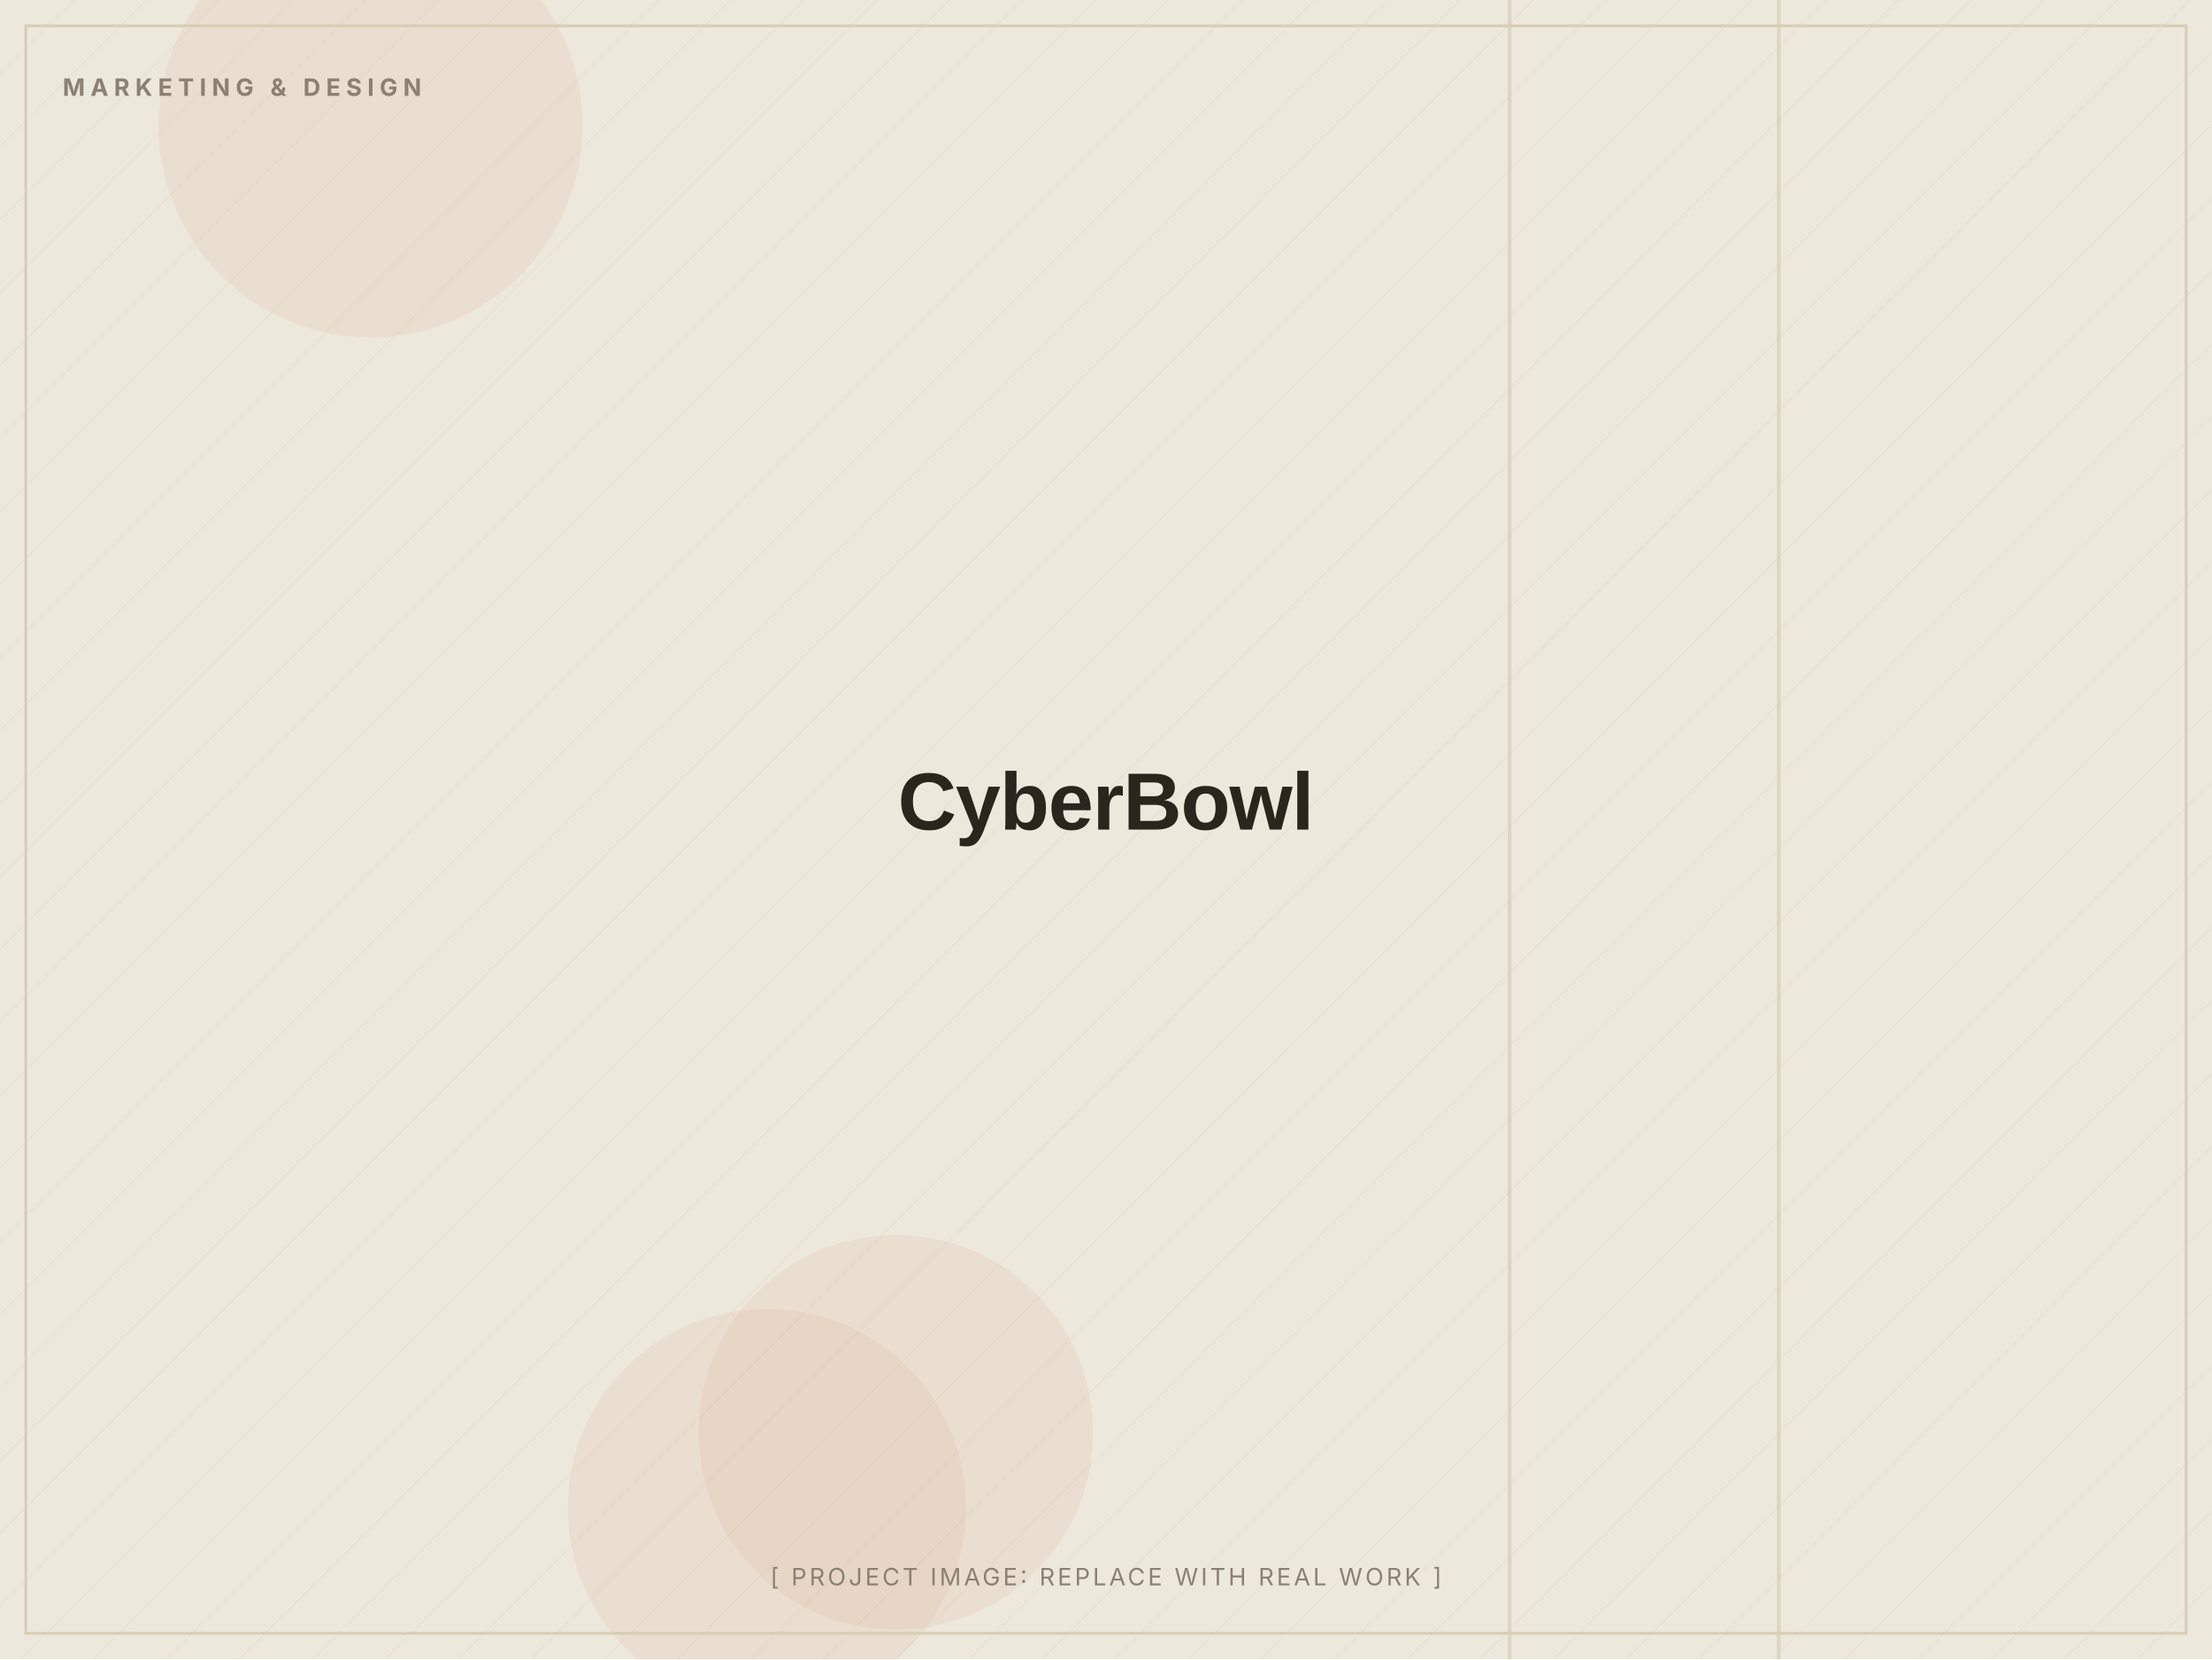
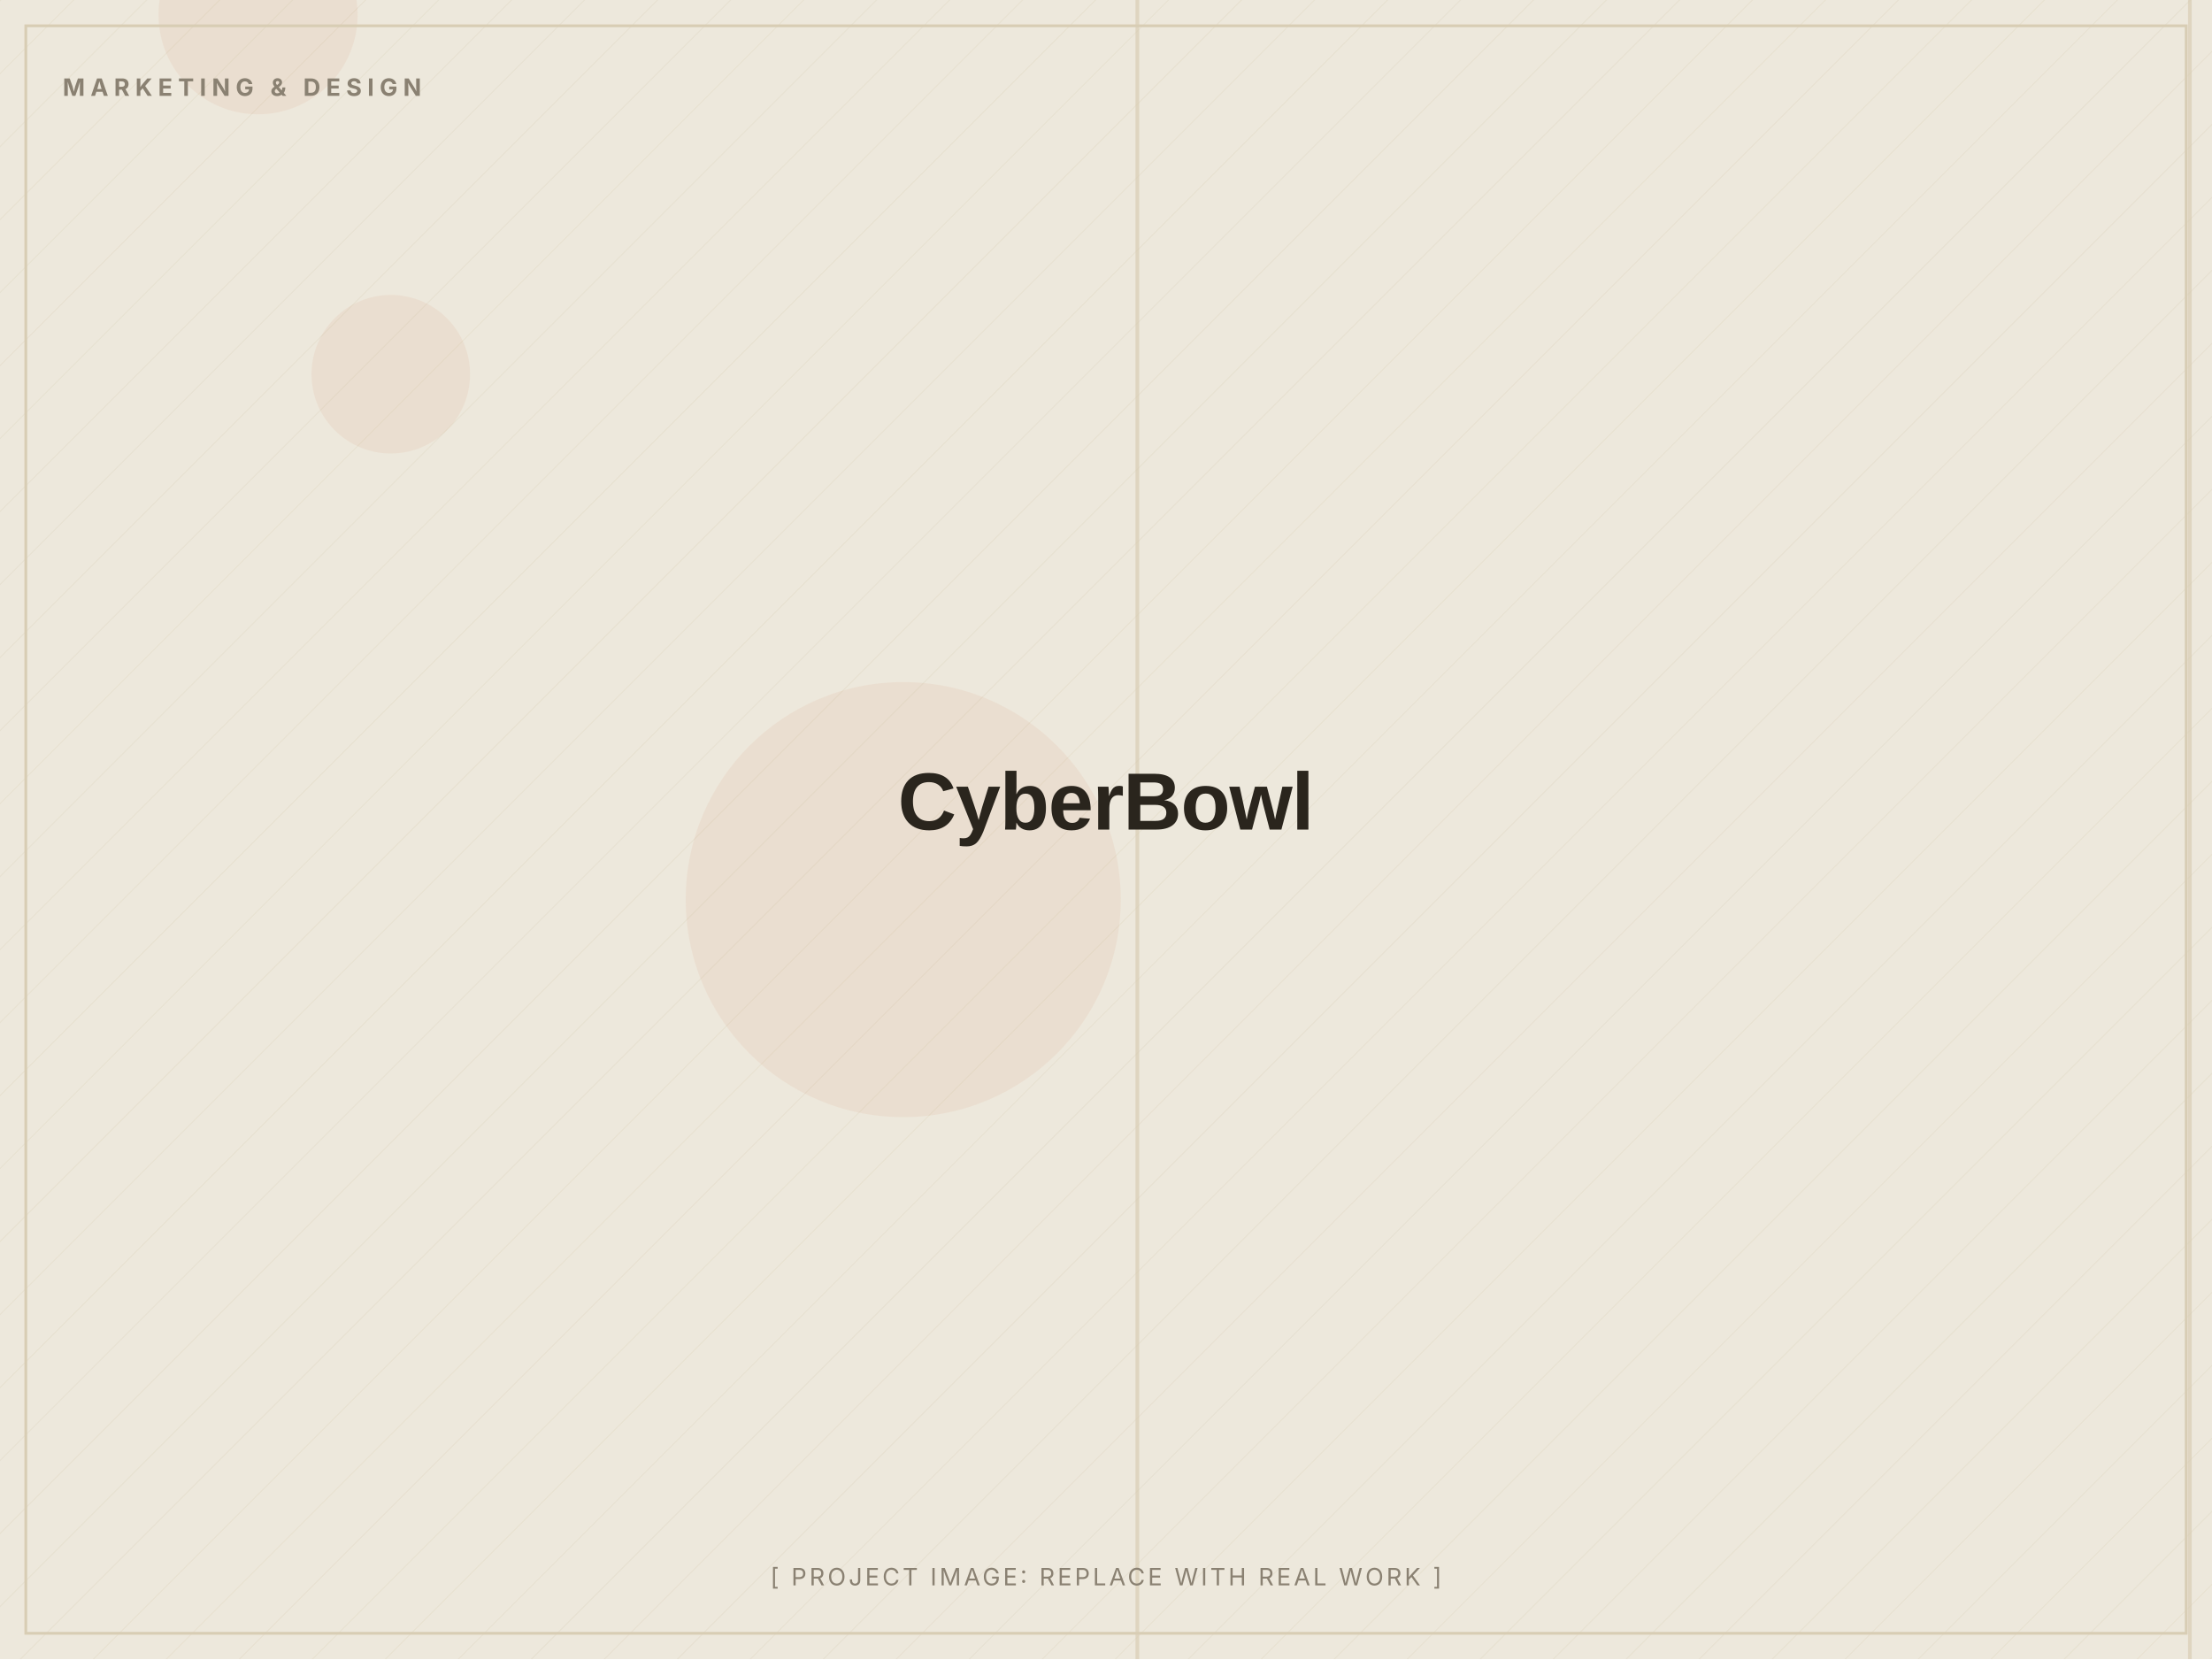
<svg xmlns="http://www.w3.org/2000/svg" width="1200" height="900" viewBox="0 0 1200 900" role="img" aria-label="CyberBowl (placeholder image)">
  <defs>
    <pattern id="d" width="28" height="28" patternUnits="userSpaceOnUse" patternTransform="rotate(45)">
      <line x1="0" y1="0" x2="0" y2="28" stroke="#D8CDB4" stroke-width="1" opacity="0.5" />
    </pattern>
  </defs>
  <rect width="1200" height="900" fill="#EDE8DC" />
  <rect width="1200" height="900" fill="url(#d)" opacity="0.55" />
-   <circle cx="486" cy="777" r="107" fill="#C2410C" opacity="0.06" />
-   <circle cx="416" cy="818" r="108" fill="#C2410C" opacity="0.06" />
-   <circle cx="201" cy="68" r="115" fill="#C2410C" opacity="0.06" />
-   <rect x="964" y="0" width="2" height="900" fill="#D8CDB4" opacity="0.7" />
-   <rect x="818" y="0" width="2" height="900" fill="#D8CDB4" opacity="0.7" />
+   <circle cx="490" cy="488" r="118" fill="#C2410C" opacity="0.06" />
+   <circle cx="212" cy="203" r="43" fill="#C2410C" opacity="0.06" />
+   <circle cx="140" cy="8" r="54" fill="#C2410C" opacity="0.06" />
+   <rect x="616" y="0" width="2" height="900" fill="#D8CDB4" opacity="0.7" />
+   <rect x="1187" y="0" width="2" height="900" fill="#D8CDB4" opacity="0.7" />
  <rect x="14" y="14" width="1172" height="872" fill="none" stroke="#D8CDB4" stroke-width="1.5" />
  <text x="34" y="52" font-family="Inter, Arial, sans-serif" font-weight="700" font-size="13" letter-spacing="3" fill="#8A8172">MARKETING &amp; DESIGN</text>
  <text x="600.0" y="450.0" text-anchor="middle" font-family="Archivo, Arial, sans-serif" font-weight="800" font-size="44" letter-spacing="-0.5" fill="#2A251D">CyberBowl</text>
  <text x="600.0" y="860" text-anchor="middle" font-family="Inter, Arial, sans-serif" font-size="13" letter-spacing="1.5" fill="#8A8172">[ PROJECT IMAGE: REPLACE WITH REAL WORK ]</text>
</svg>
